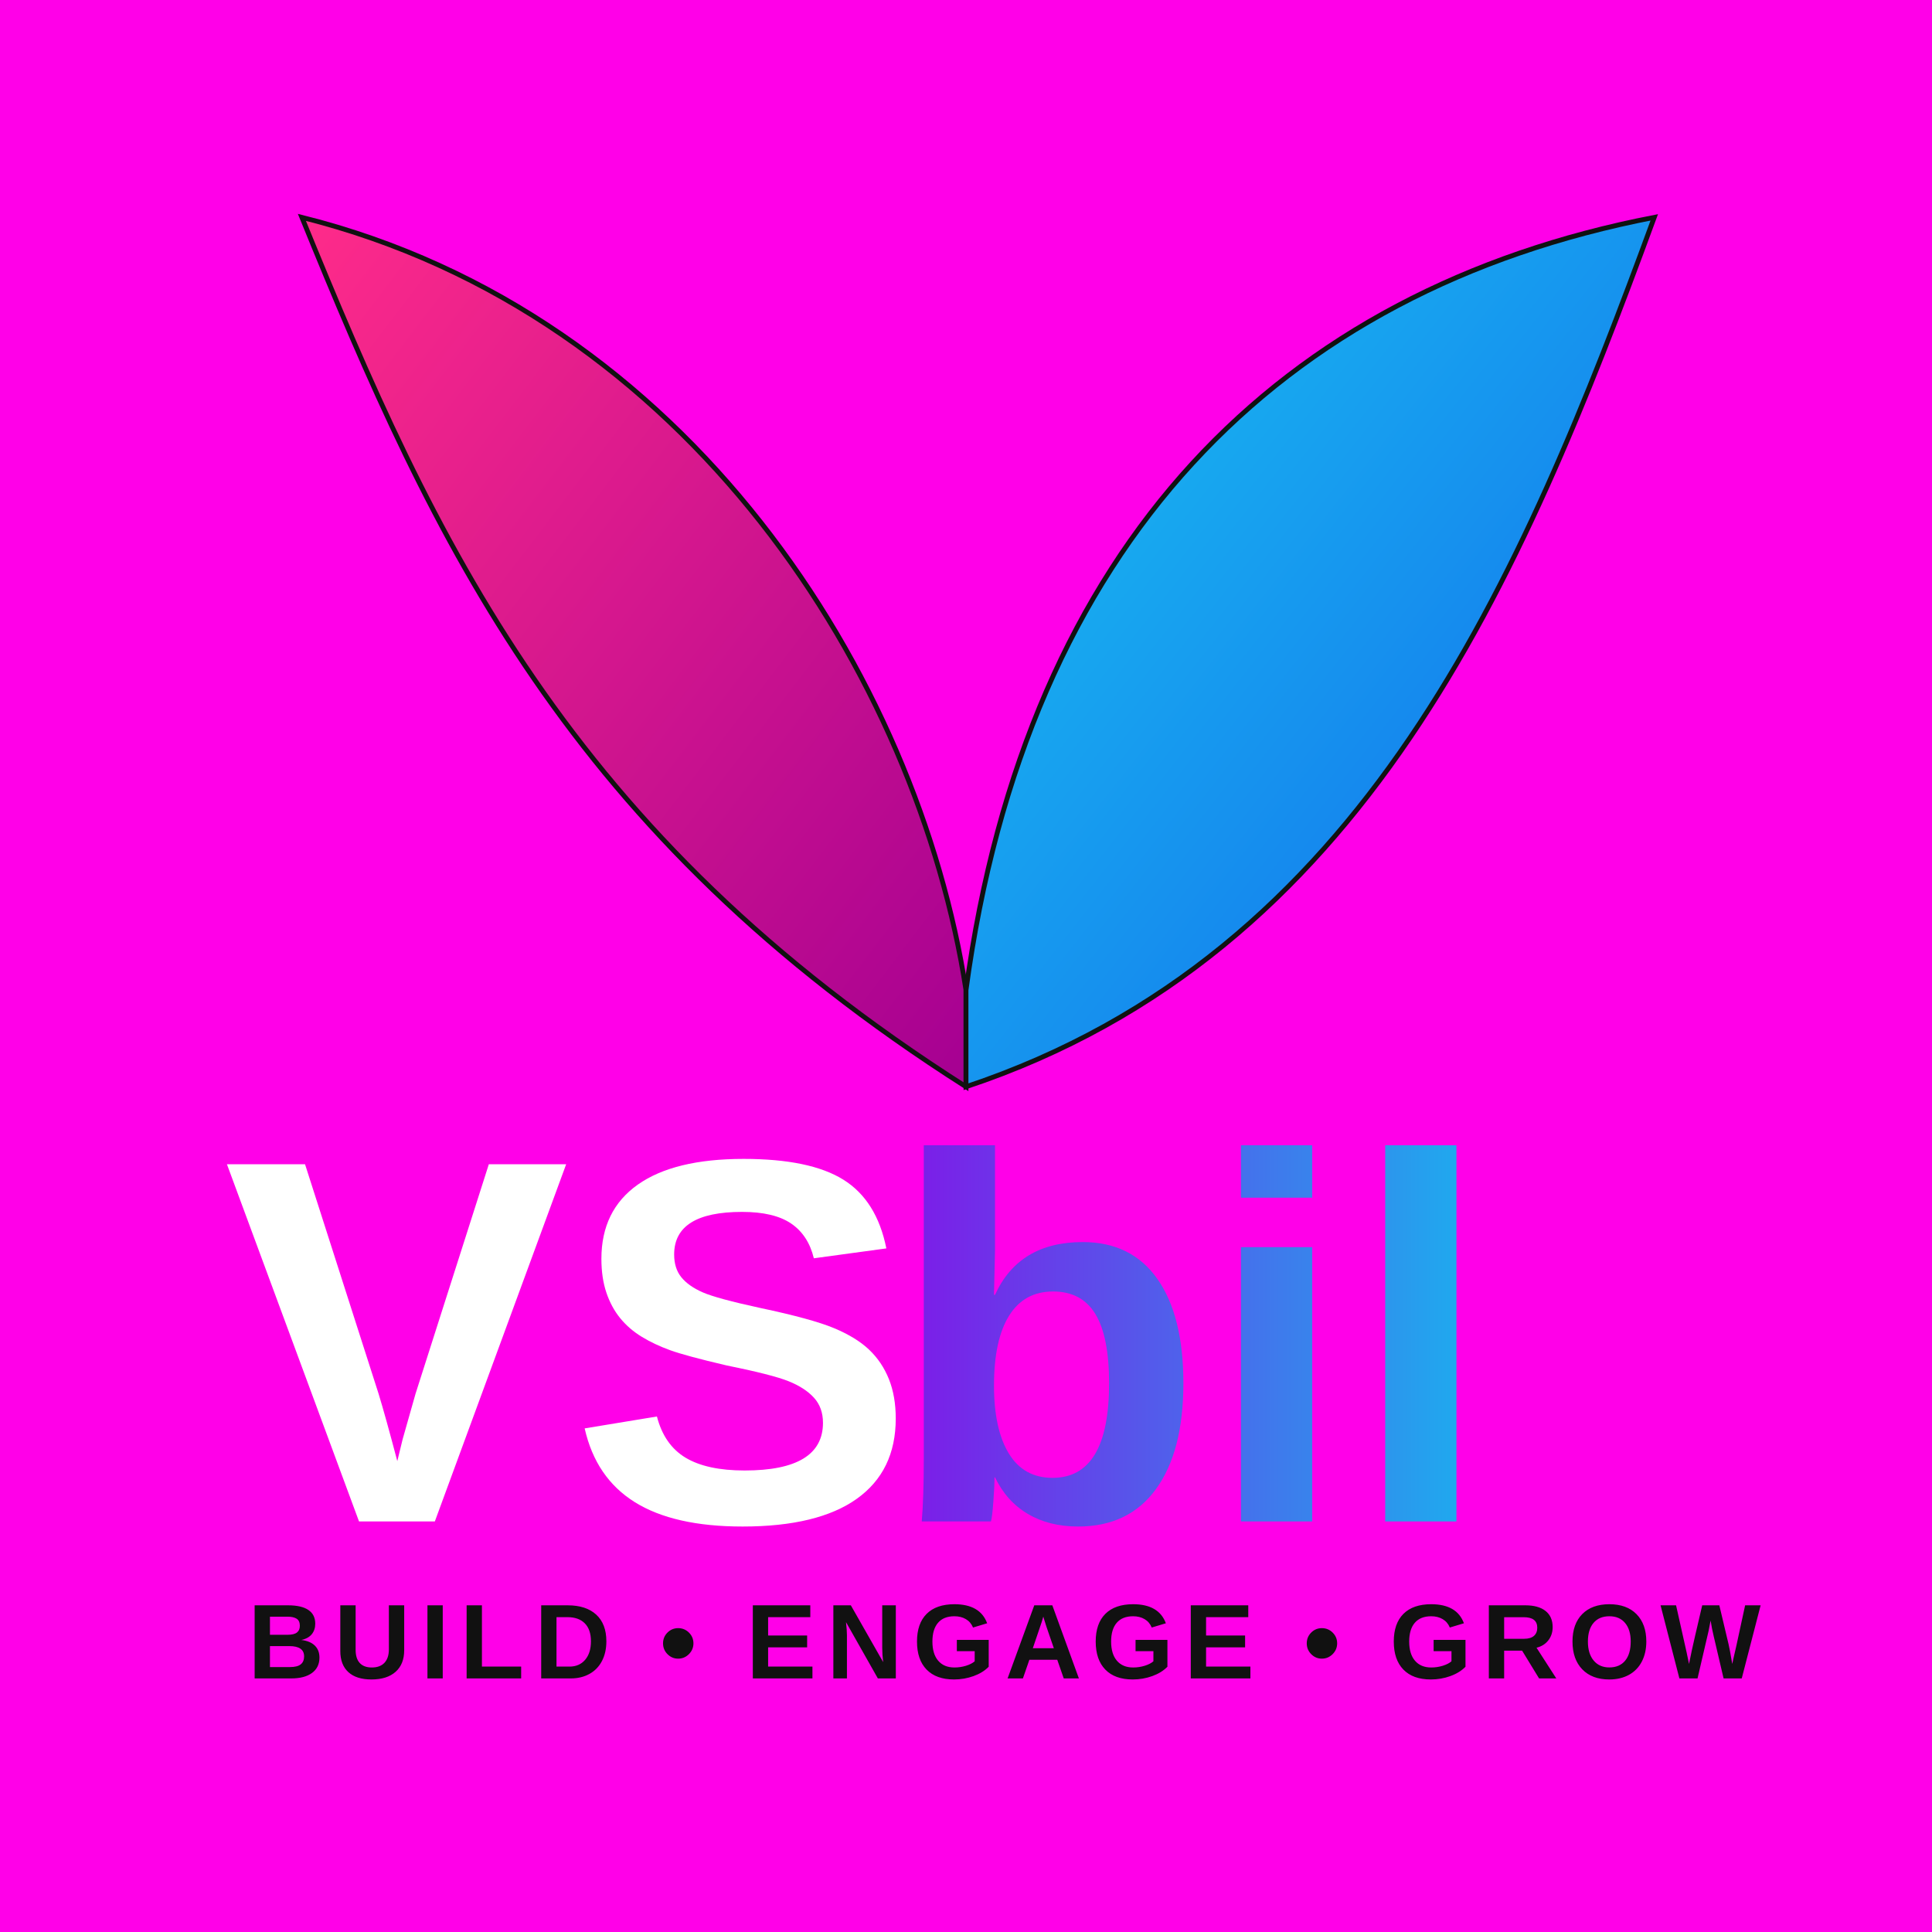
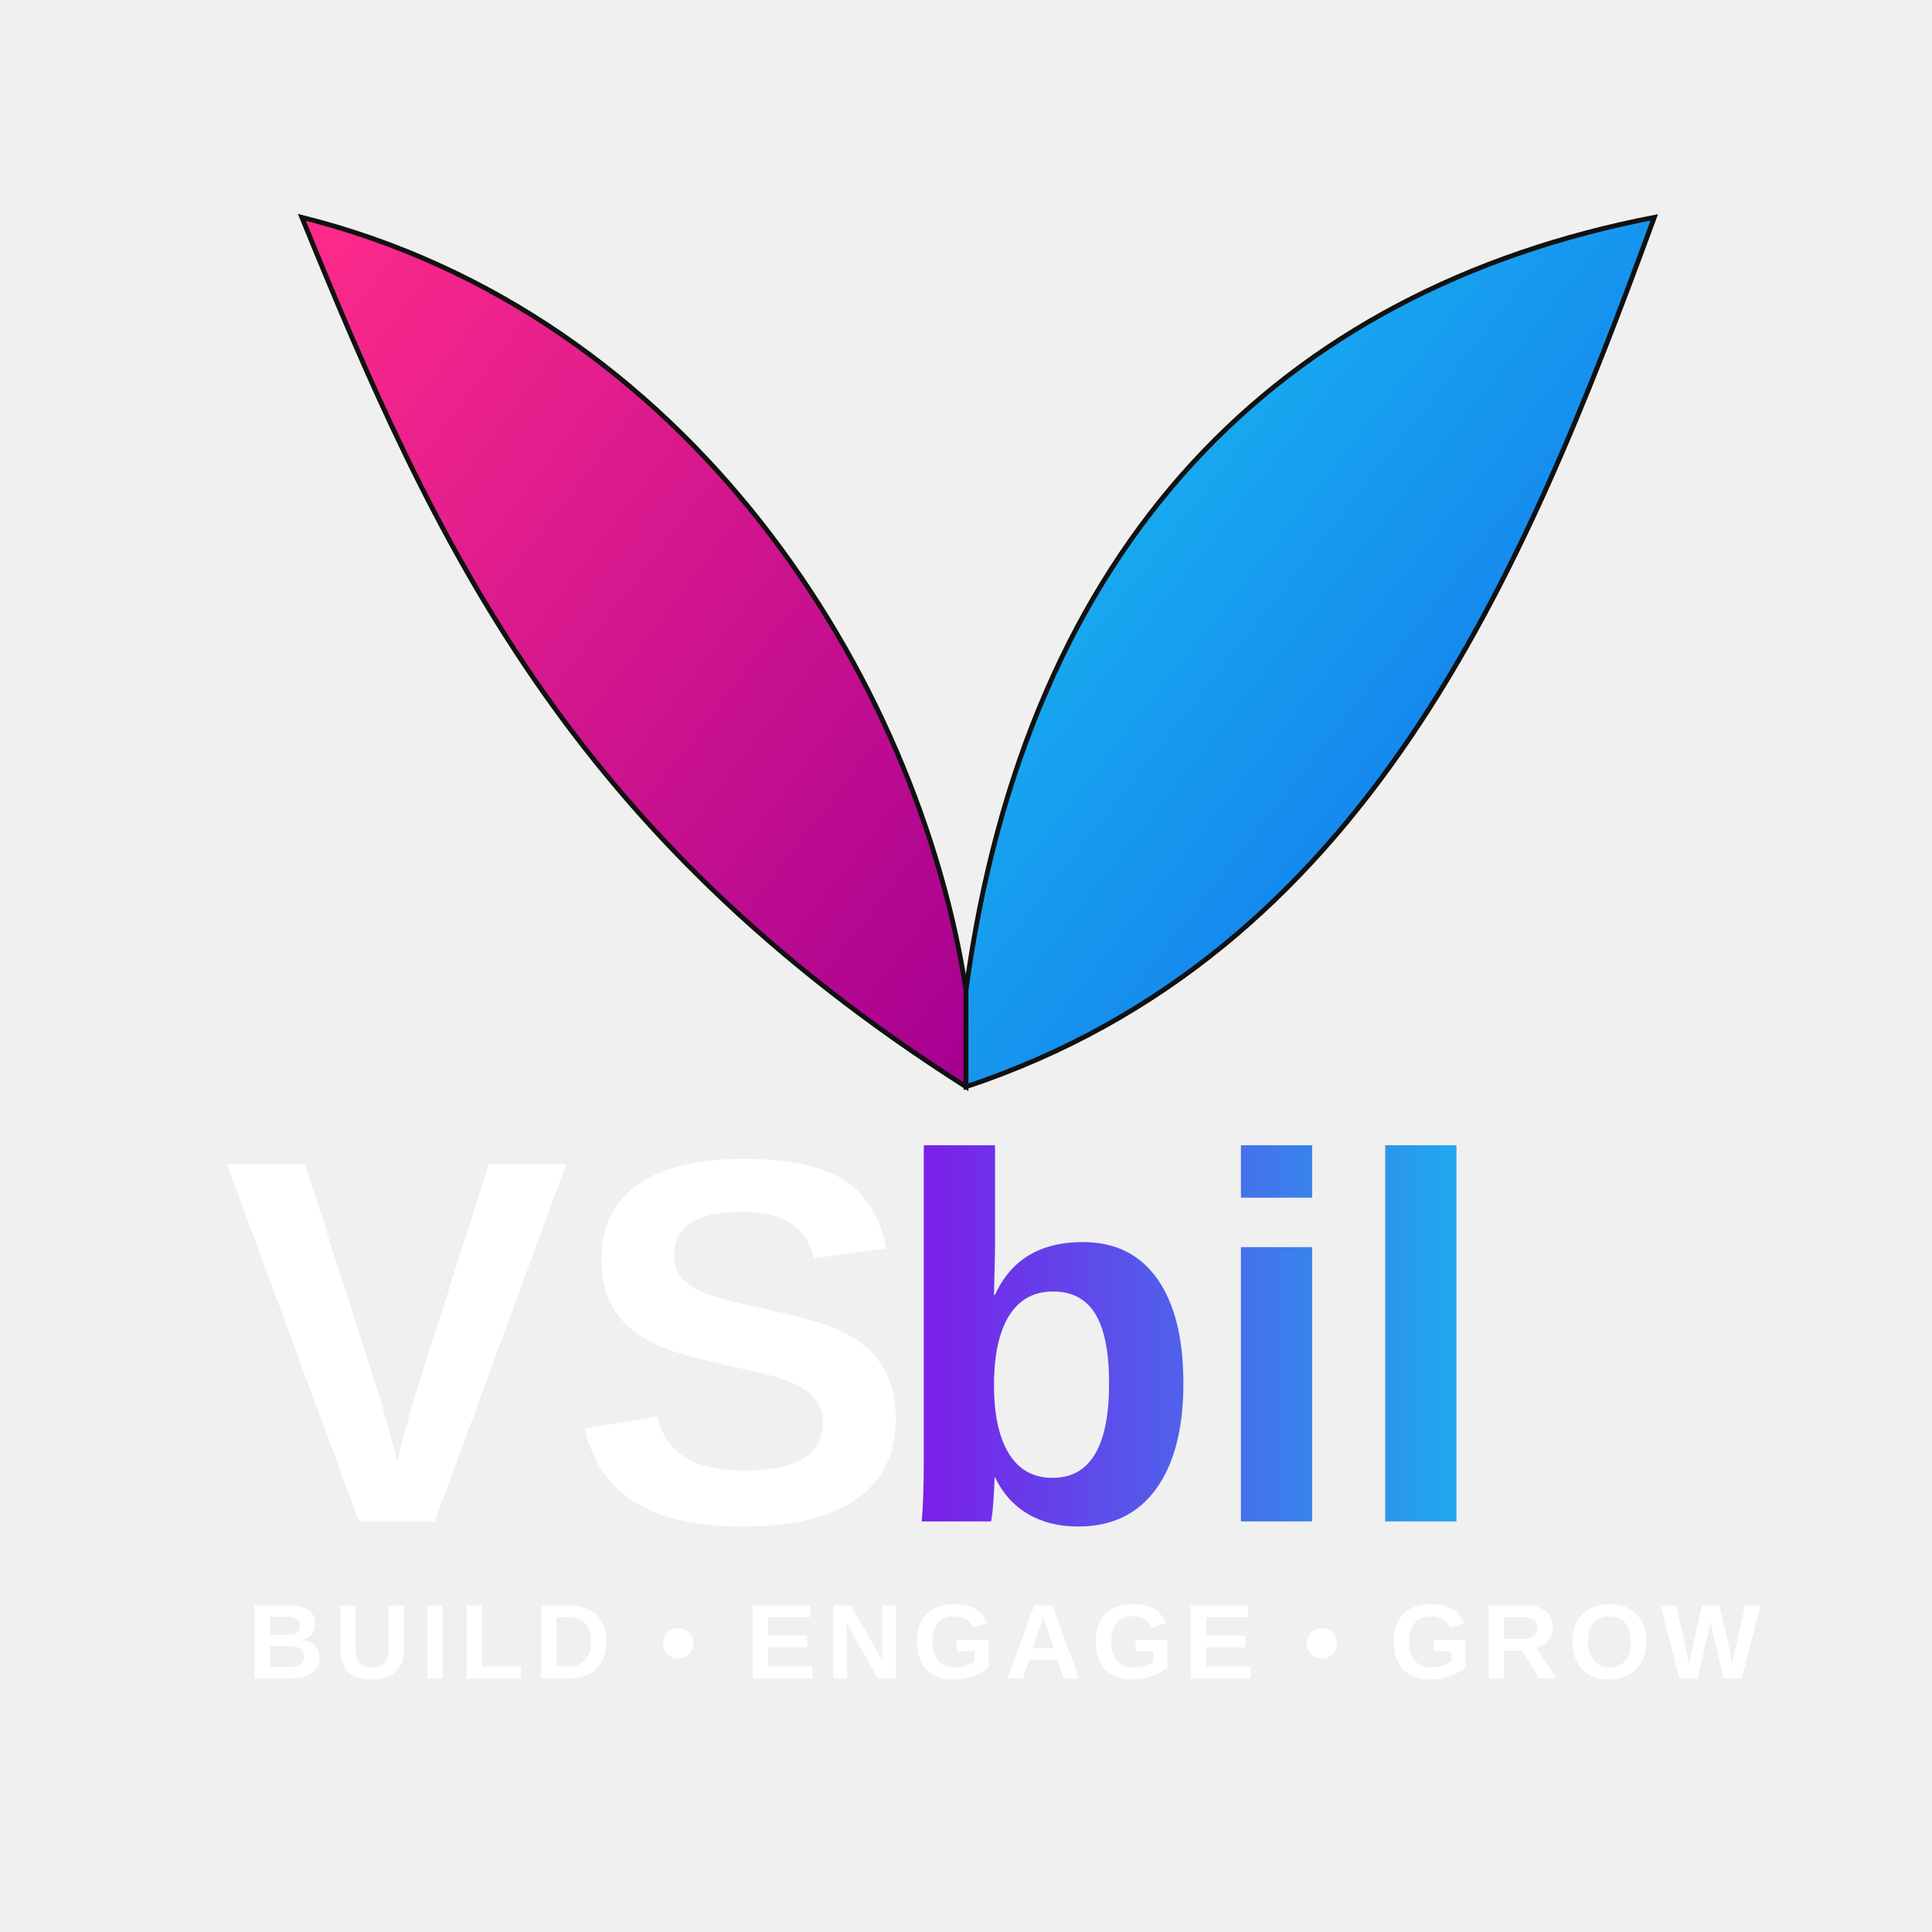
- <svg xmlns="http://www.w3.org/2000/svg" viewBox="0 0 1600 1600">
+ <svg xmlns="http://www.w3.org/2000/svg" viewBox="0 0 1600 1600" role="img" aria-labelledby="title desc">
  <defs>
    <linearGradient id="pink" x1="0" y1="0" x2="1" y2="1">
      <stop stop-color="#ff2b8a" />
      <stop offset="1" stop-color="#a50092" />
    </linearGradient>
    <linearGradient id="blue" x1="0" y1="0" x2="1" y2="1">
      <stop stop-color="#1ac6ef" />
      <stop offset="1" stop-color="#1264ee" />
    </linearGradient>
    <linearGradient id="word" x1="0" y1="0" x2="1" y2="0">
      <stop stop-color="#7b1fe8" />
      <stop offset="1" stop-color="#20a8ee" />
    </linearGradient>
  </defs>
-   <rect width="1600" height="1600" fill="#ff00e8" />
  <path d="M800 820 C760 560 570 260 250 180 C360 450 470 690 800 900 Z" fill="url(#pink)" stroke="#111" stroke-width="4" />
  <path d="M800 900 C1130 790 1260 480 1370 180 C1060 240 850 450 800 820 Z" fill="url(#blue)" stroke="#111" stroke-width="4" />
  <g font-family="Arial Black,Arial,sans-serif" font-weight="900" font-size="430">
    <text x="185" y="1260" fill="#fff">VS</text>
    <text x="735" y="1260" fill="url(#word)">bil</text>
  </g>
-   <text x="205" y="1390" font-family="Arial Black,Arial,sans-serif" font-size="88" font-weight="900" fill="#111" letter-spacing="8">BUILD • ENGAGE • GROW</text>
+   <text x="205" y="1390" font-family="Arial Black,Arial,sans-serif" font-size="88" font-weight="900" fill="#fff" letter-spacing="8">BUILD • ENGAGE • GROW</text>
</svg>
